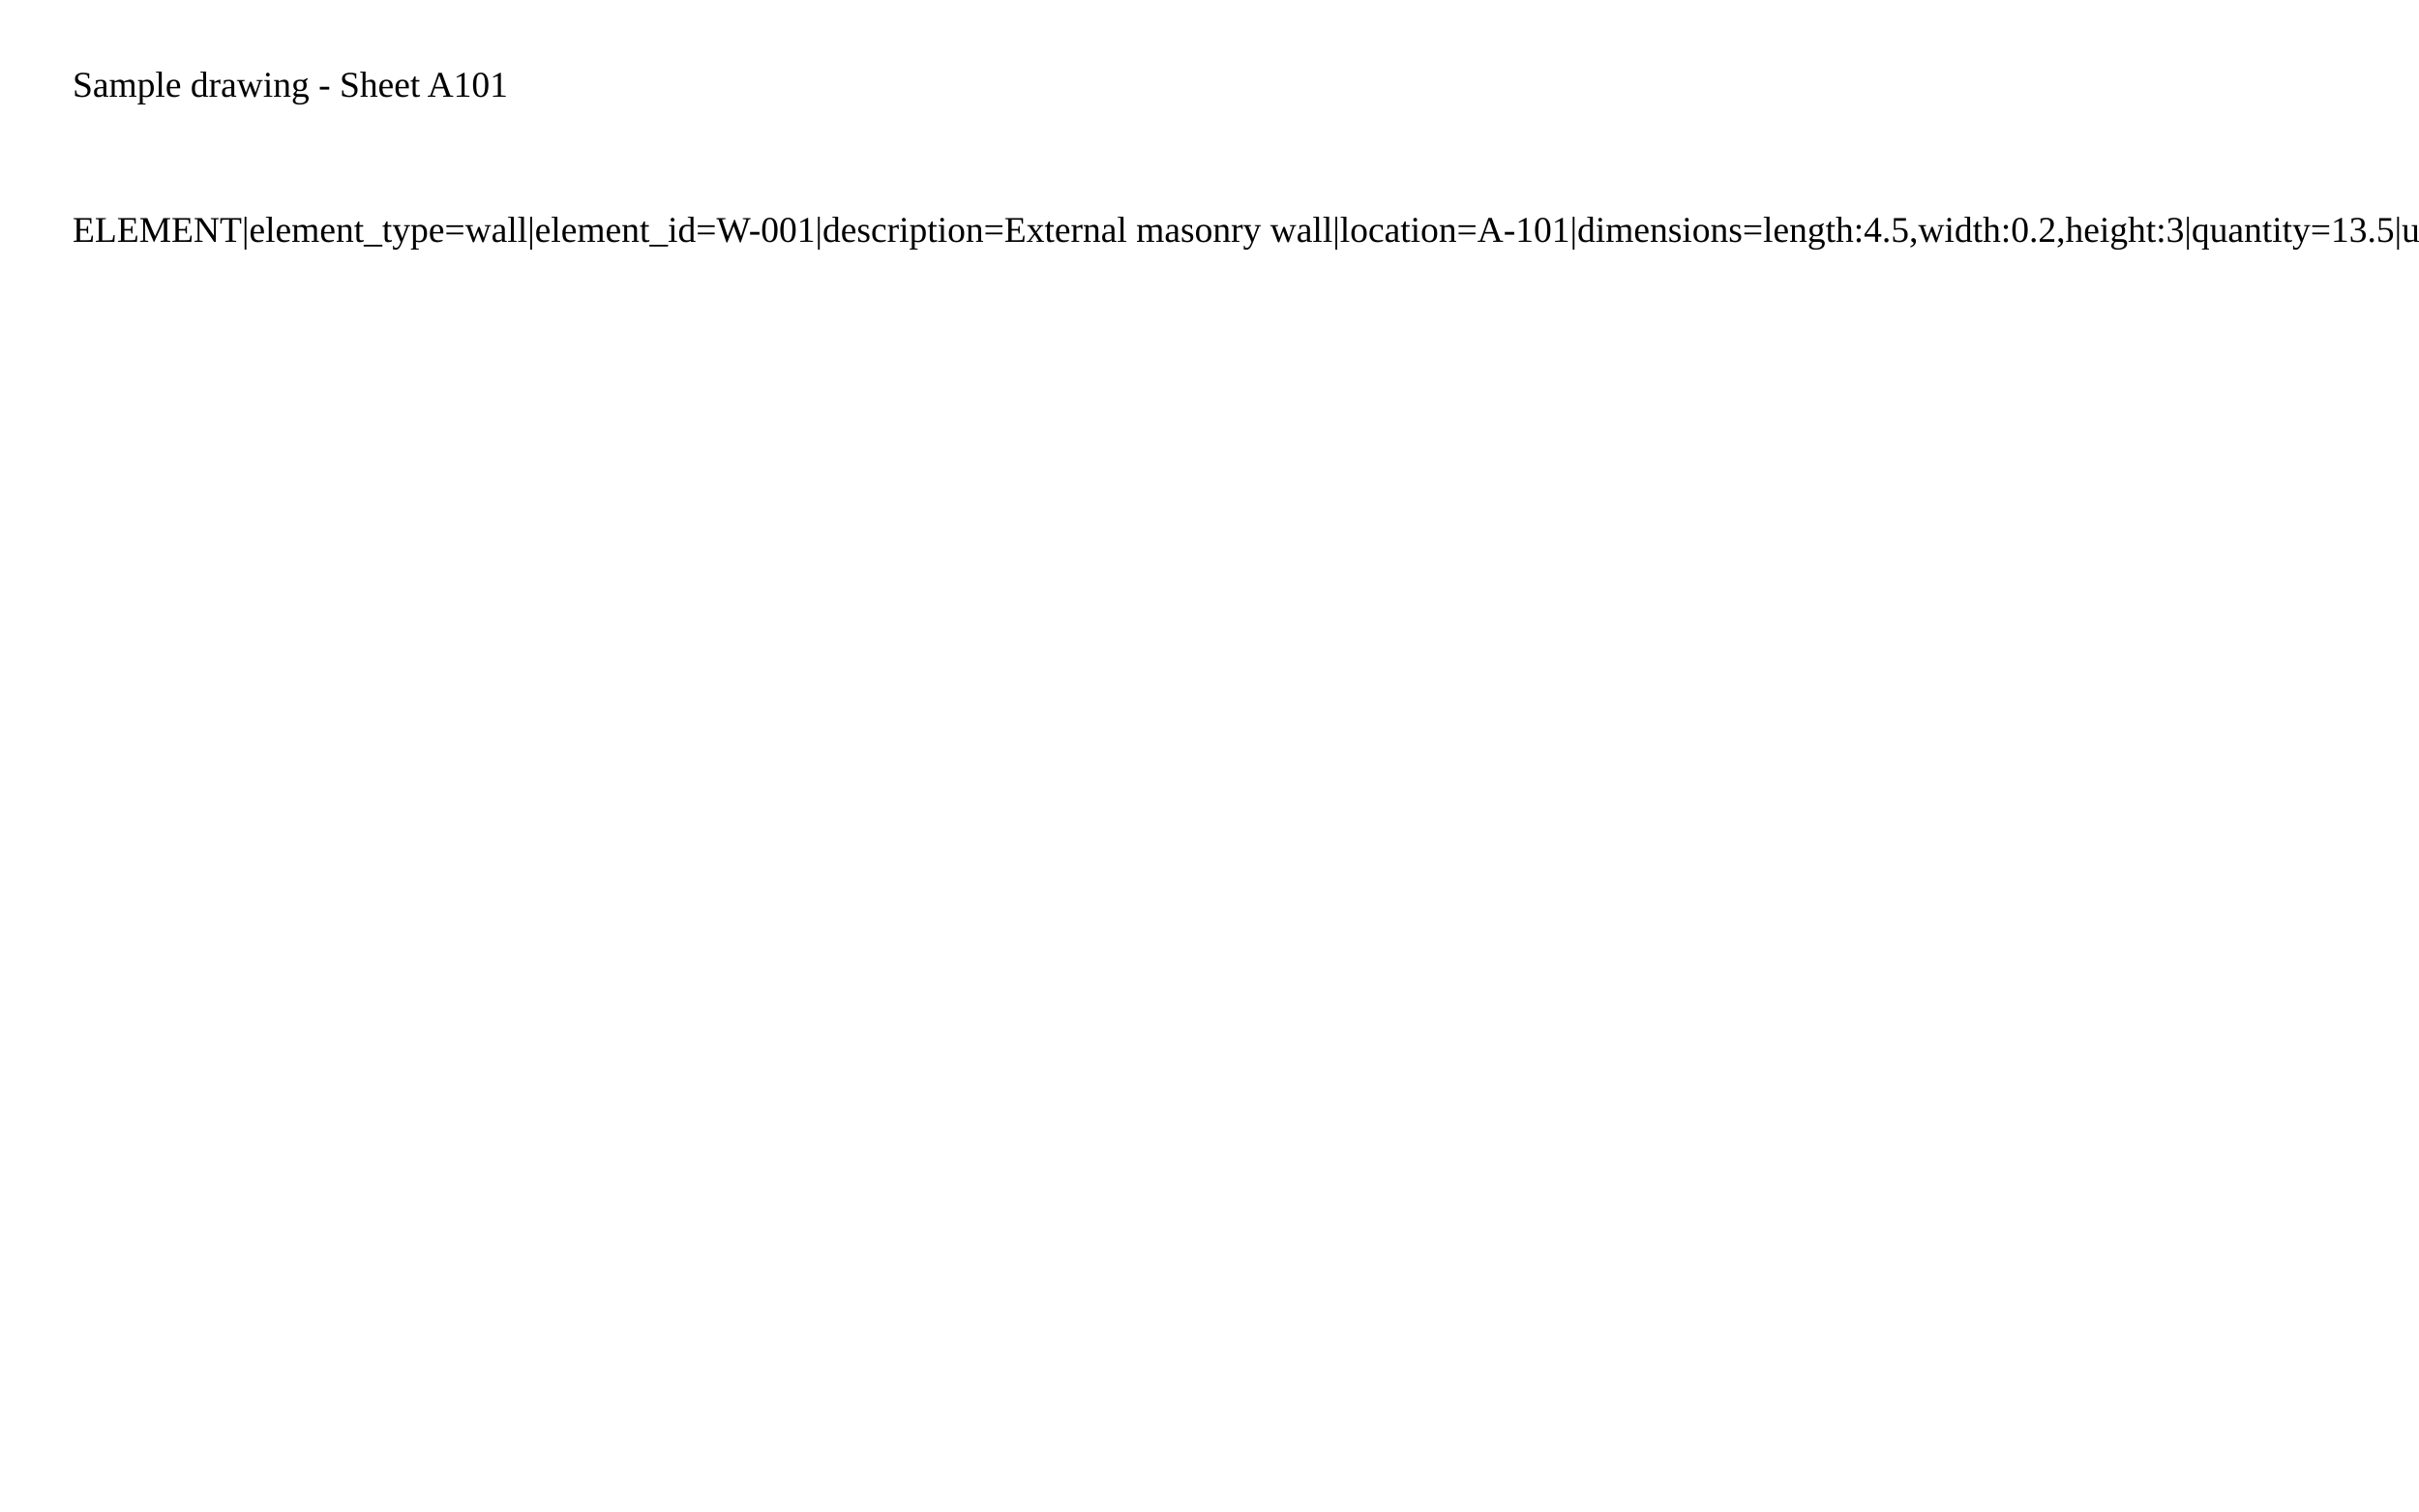
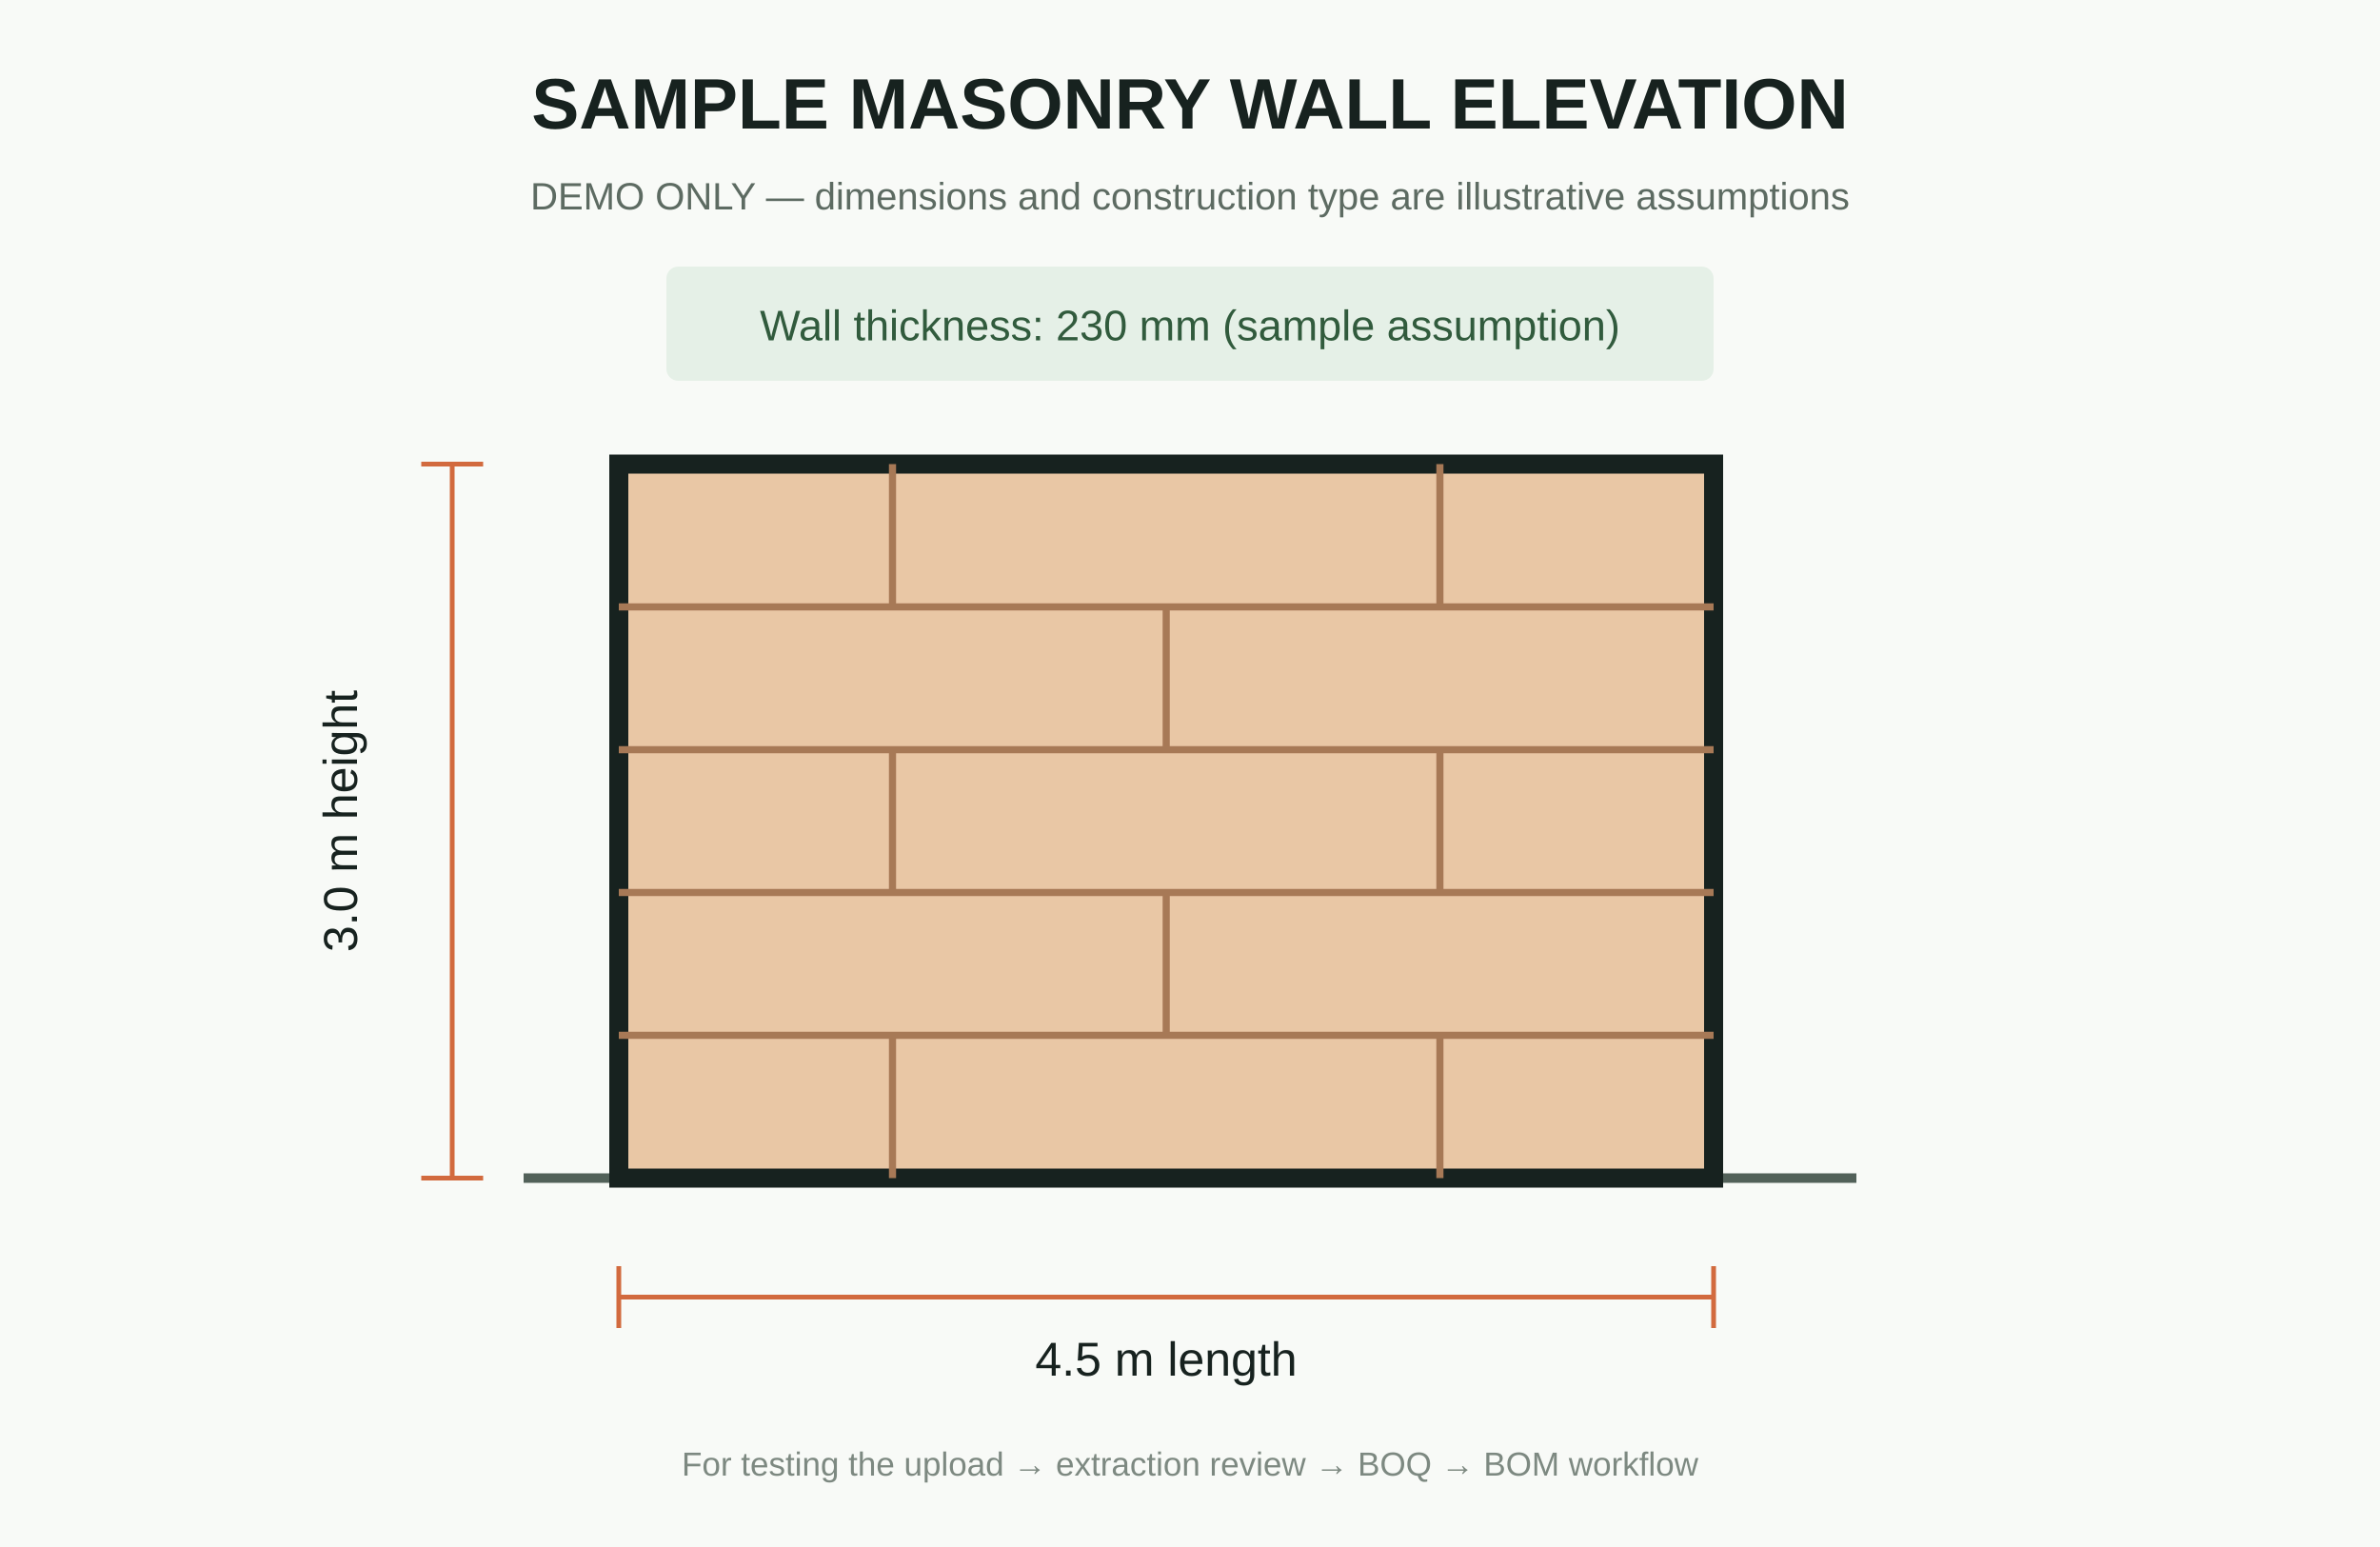
- <svg xmlns="http://www.w3.org/2000/svg" width="800" height="500" viewBox="0 0 800 500">
-   <text x="24" y="32">Sample drawing - Sheet A101</text>
-   <text x="24" y="80">ELEMENT|element_type=wall|element_id=W-001|description=External masonry wall|location=A-101|dimensions=length:4.5,width:0.2,height:3|quantity=13.5|unit=m2|specification=200mm concrete block|confidence=0.94</text>
+ <svg xmlns="http://www.w3.org/2000/svg" width="1000" height="650" viewBox="0 0 1000 650">
+   <rect width="1000" height="650" fill="#f8faf7" />
+   <text x="500" y="54" text-anchor="middle" font-family="Arial, sans-serif" font-size="30" font-weight="700" fill="#17221f">SAMPLE MASONRY WALL ELEVATION</text>
+   <text x="500" y="88" text-anchor="middle" font-family="Arial, sans-serif" font-size="16" fill="#5d6b62">DEMO ONLY — dimensions and construction type are illustrative assumptions</text>
+   <line x1="220" y1="495" x2="780" y2="495" stroke="#526159" stroke-width="4" />
+   <rect x="260" y="195" width="460" height="300" fill="#e9c7a5" stroke="#17221f" stroke-width="8" />
+   <g stroke="#a77956" stroke-width="3">
+     <line x1="260" y1="255" x2="720" y2="255" />
+     <line x1="260" y1="315" x2="720" y2="315" />
+     <line x1="260" y1="375" x2="720" y2="375" />
+     <line x1="260" y1="435" x2="720" y2="435" />
+     <line x1="375" y1="195" x2="375" y2="255" />
+     <line x1="490" y1="255" x2="490" y2="315" />
+     <line x1="605" y1="195" x2="605" y2="255" />
+     <line x1="375" y1="315" x2="375" y2="375" />
+     <line x1="605" y1="315" x2="605" y2="375" />
+     <line x1="490" y1="375" x2="490" y2="435" />
+     <line x1="375" y1="435" x2="375" y2="495" />
+     <line x1="605" y1="435" x2="605" y2="495" />
+   </g>
+   <g stroke="#d26a3e" stroke-width="2" fill="none">
+     <line x1="260" y1="545" x2="720" y2="545" />
+     <line x1="260" y1="532" x2="260" y2="558" />
+     <line x1="720" y1="532" x2="720" y2="558" />
+     <line x1="190" y1="195" x2="190" y2="495" />
+     <line x1="177" y1="195" x2="203" y2="195" />
+     <line x1="177" y1="495" x2="203" y2="495" />
+   </g>
+   <text x="490" y="578" text-anchor="middle" font-family="Arial, sans-serif" font-size="20" fill="#17221f">4.5 m length</text>
+   <text x="150" y="345" text-anchor="middle" transform="rotate(-90 150 345)" font-family="Arial, sans-serif" font-size="20" fill="#17221f">3.0 m height</text>
+   <rect x="280" y="112" width="440" height="48" rx="5" fill="#e5f0e7" />
+   <text x="500" y="143" text-anchor="middle" font-family="Arial, sans-serif" font-size="18" fill="#315b3d">Wall thickness: 230 mm (sample assumption)</text>
+   <text x="500" y="620" text-anchor="middle" font-family="Arial, sans-serif" font-size="14" fill="#7d8981">For testing the upload → extraction review → BOQ → BOM workflow</text>
</svg>
